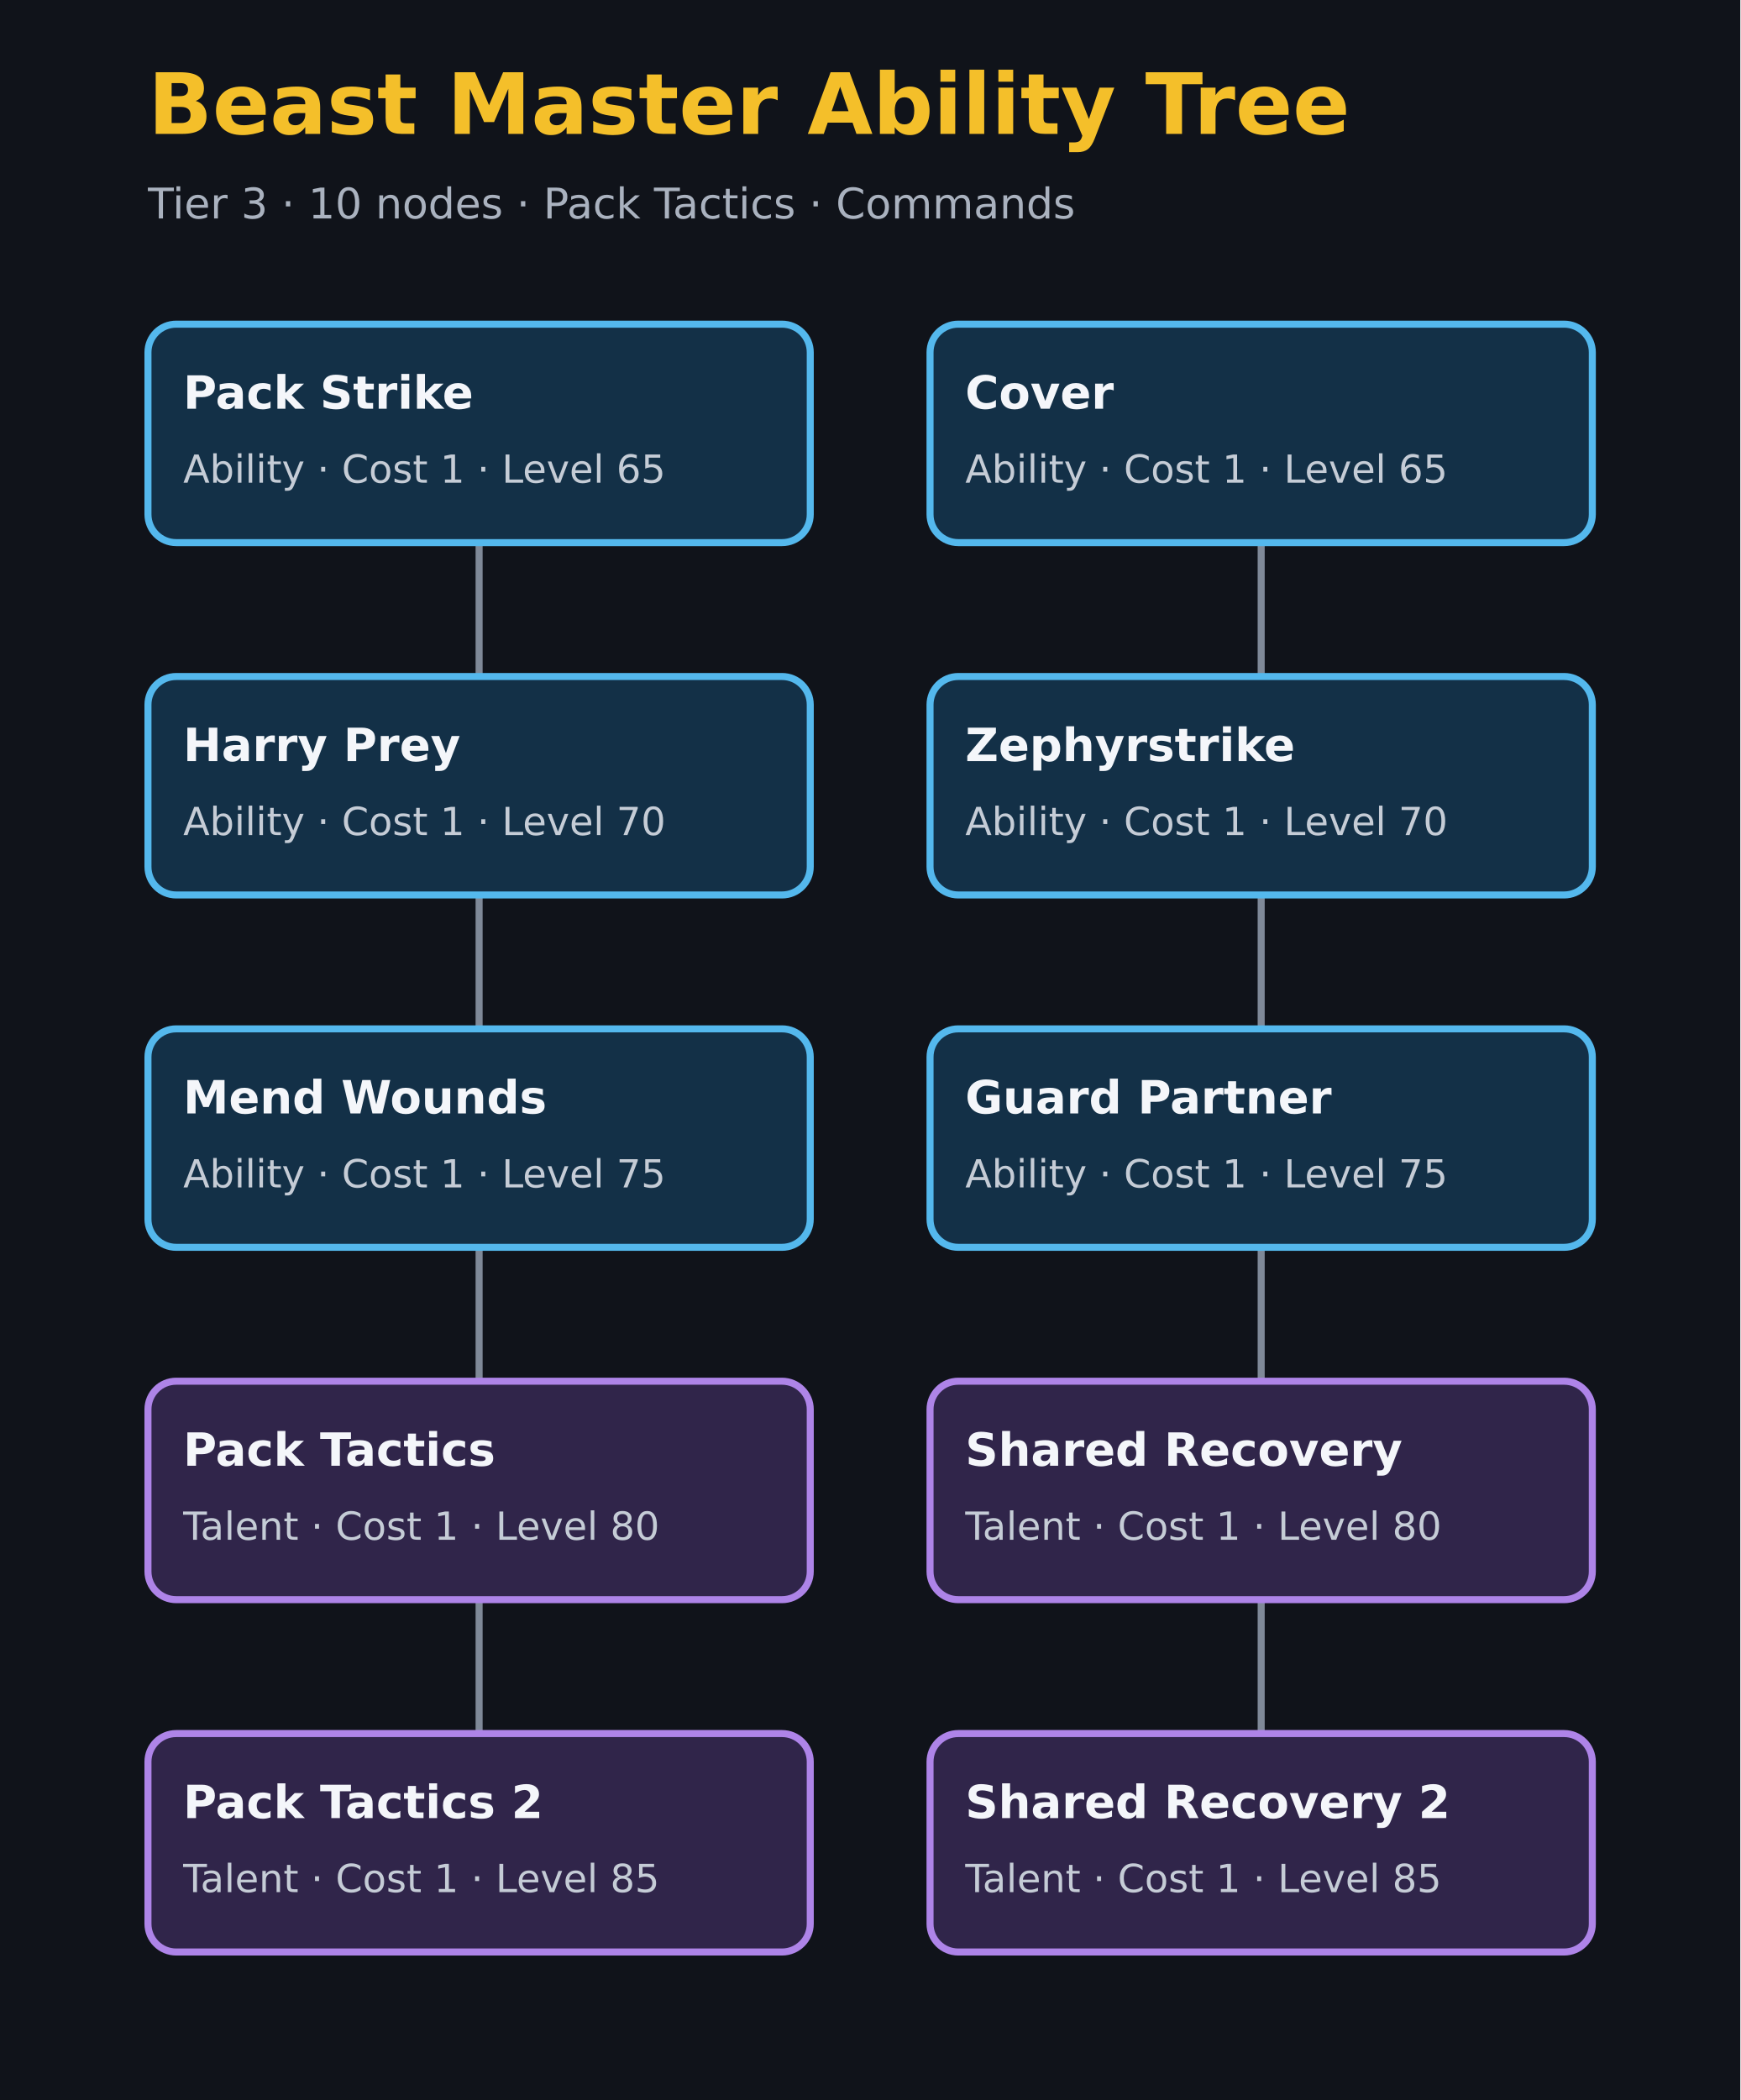
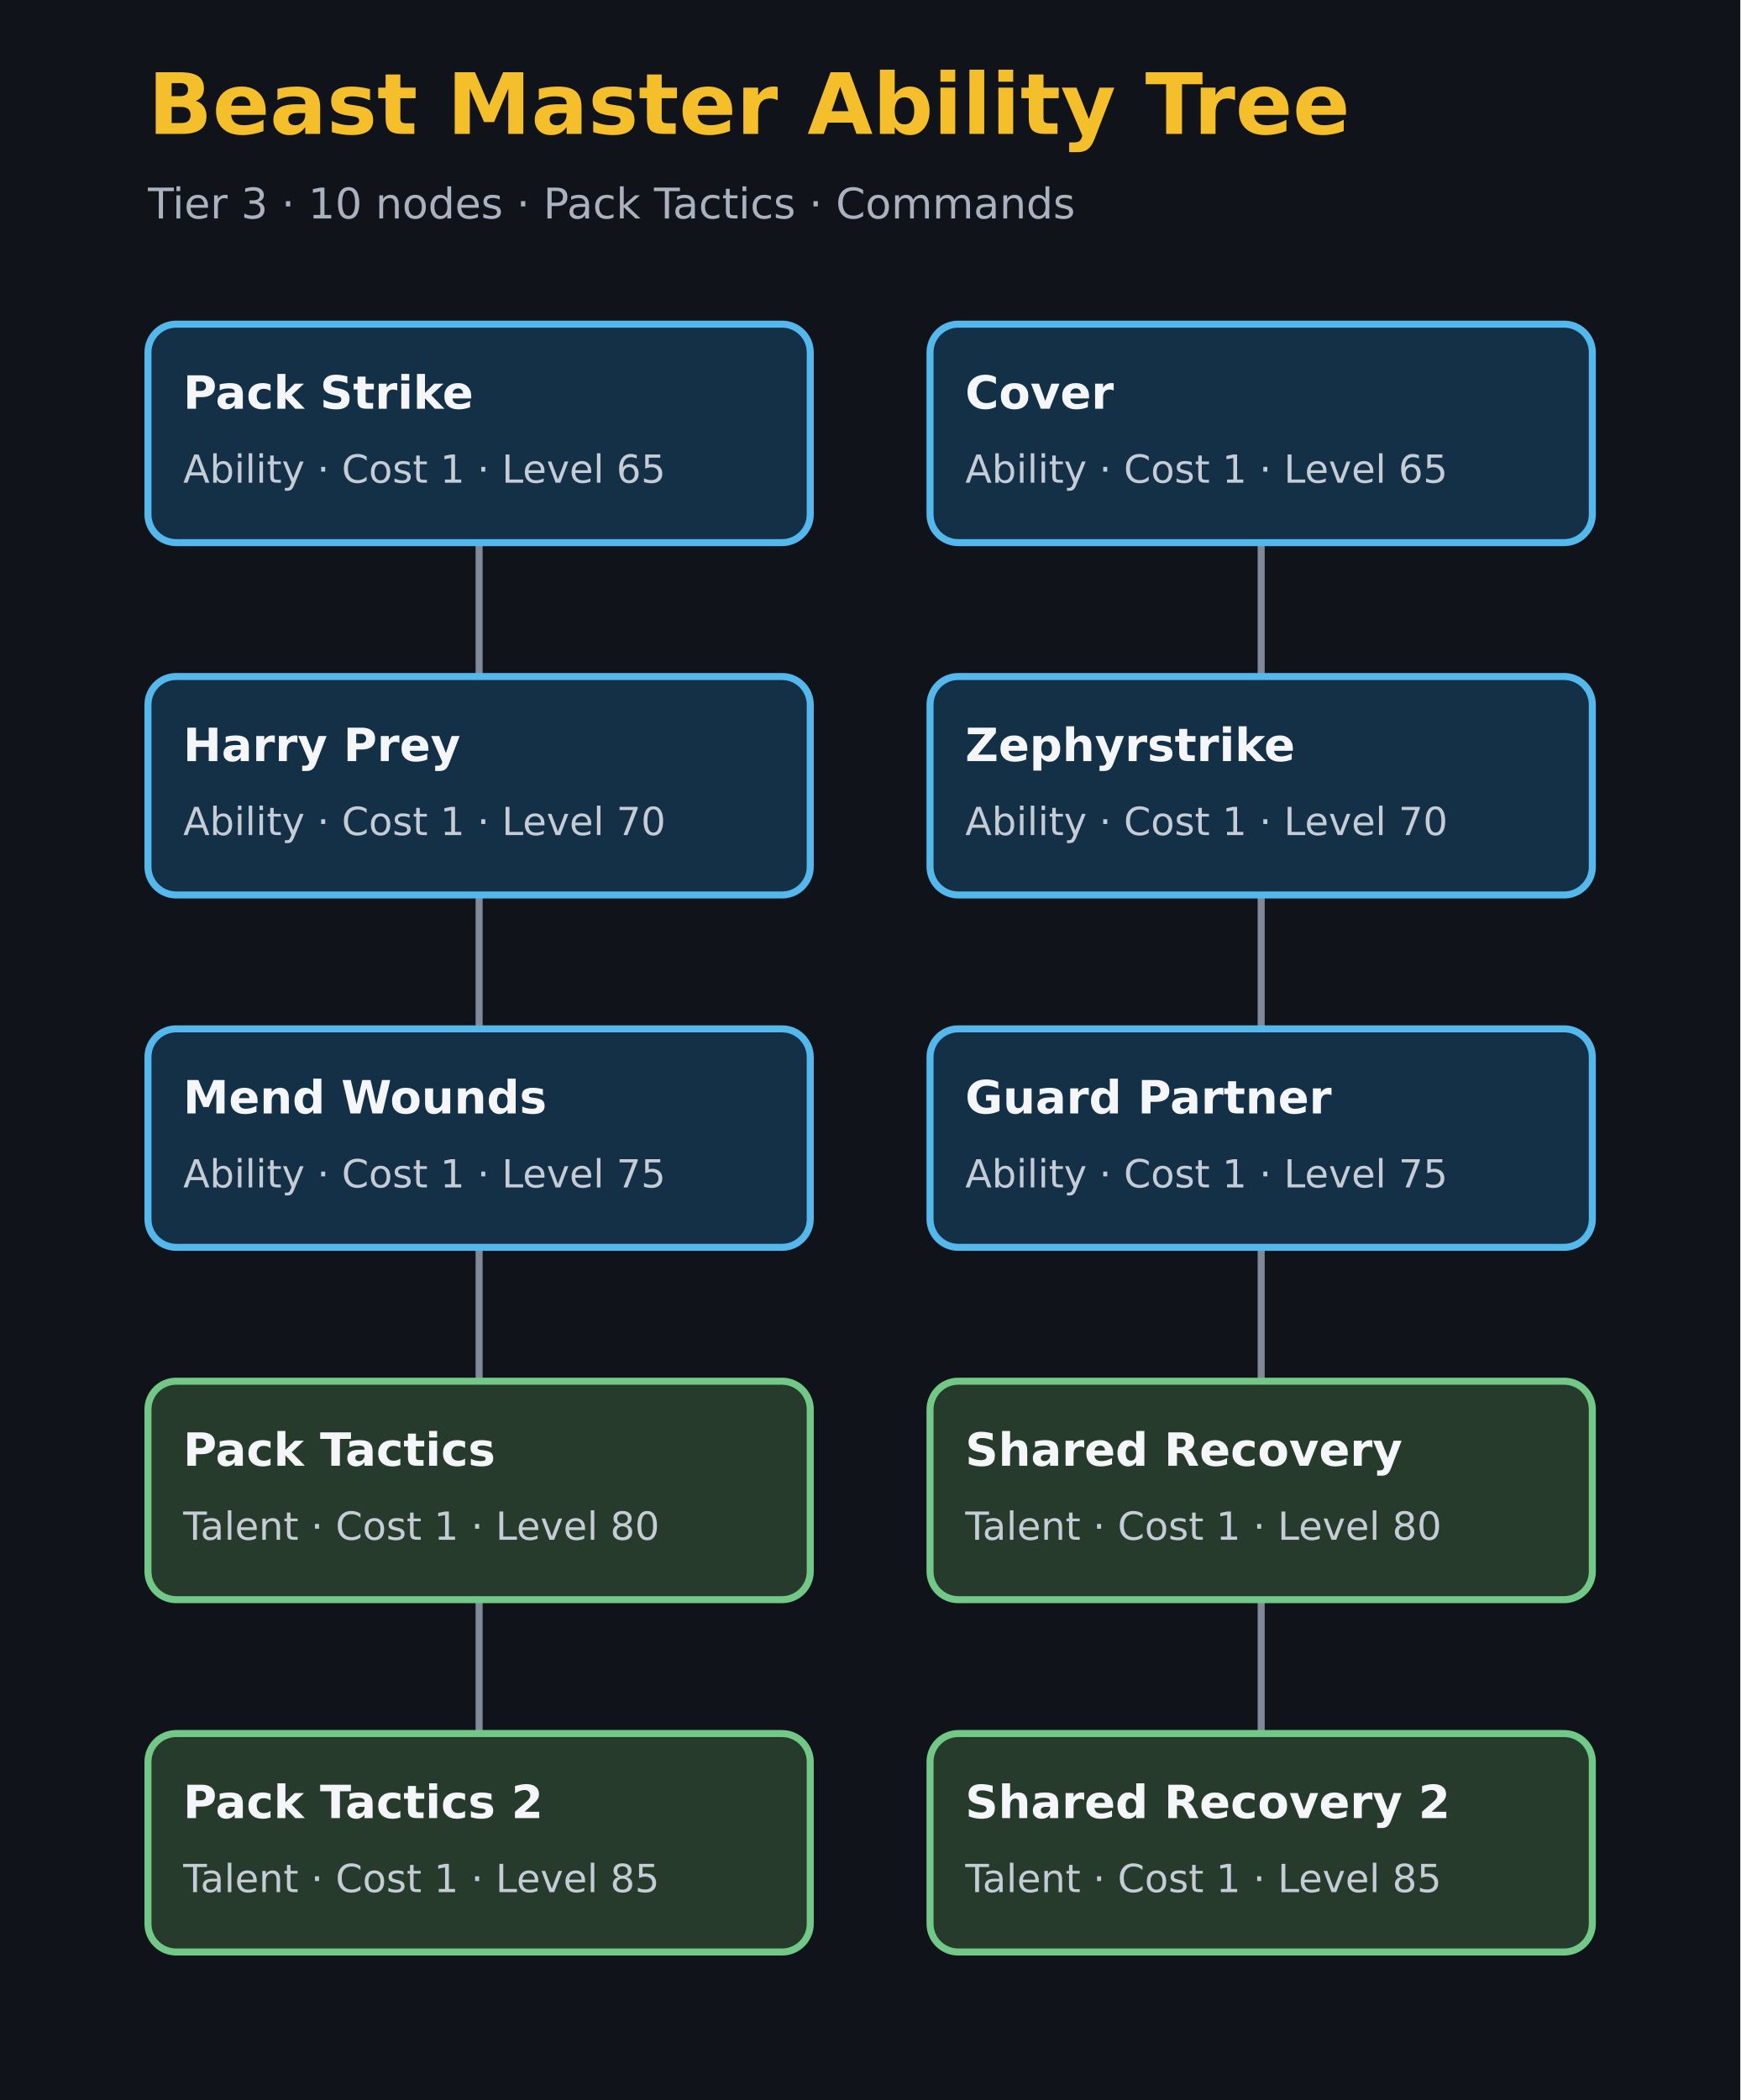
<svg xmlns="http://www.w3.org/2000/svg" width="494" height="596" viewBox="0 0 494 596">
  <style>
text{font-family:DejaVu Sans,Arial,sans-serif}
.title{fill:#f4bf2a;font-size:24px;font-weight:700}
.meta{fill:#aab2bf;font-size:12px}
.name{fill:#f4f6fa;font-size:13px;font-weight:700}
.detail{fill:#c5ccd6;font-size:11px}
.edge{fill:none;stroke:#7f8998;stroke-width:2}
</style>
  <rect width="494" height="596" fill="#10131a" />
  <text class="title" x="42" y="38">Beast Master Ability Tree</text>
  <text class="meta" x="42" y="62">Tier 3 · 10 nodes · Pack Tactics · Commands</text>
  <path class="edge" d="M 358.0 123.0 V 173.0 H 358.0 V 223.0" />
  <path class="edge" d="M 358.0 223.0 V 273.0 H 358.0 V 323.0" />
  <path class="edge" d="M 136.0 123.0 V 173.0 H 136.0 V 223.0" />
  <path class="edge" d="M 136.0 223.0 V 273.0 H 136.0 V 323.0" />
  <path class="edge" d="M 136.0 323.0 V 373.0 H 136.0 V 423.0" />
  <path class="edge" d="M 358.0 323.0 V 373.0 H 358.0 V 423.0" />
  <path class="edge" d="M 136.0 423.0 V 473.0 H 136.0 V 523.0" />
  <path class="edge" d="M 358.0 423.0 V 473.0 H 358.0 V 523.0" />
  <rect x="264.0" y="92.0" width="188" height="62" rx="8" fill="#133047" stroke="#54b8ed" stroke-width="2" />
  <text class="name" x="274.0" y="116.0">Cover</text>
  <text class="detail" x="274.0" y="137.0">Ability · Cost 1 · Level 65</text>
  <rect x="264.0" y="192.0" width="188" height="62" rx="8" fill="#133047" stroke="#54b8ed" stroke-width="2" />
  <text class="name" x="274.0" y="216.0">Zephyrstrike</text>
  <text class="detail" x="274.0" y="237.0">Ability · Cost 1 · Level 70</text>
  <rect x="42.0" y="92.0" width="188" height="62" rx="8" fill="#133047" stroke="#54b8ed" stroke-width="2" />
  <text class="name" x="52.0" y="116.0">Pack Strike</text>
  <text class="detail" x="52.0" y="137.0">Ability · Cost 1 · Level 65</text>
  <rect x="264.0" y="292.0" width="188" height="62" rx="8" fill="#133047" stroke="#54b8ed" stroke-width="2" />
  <text class="name" x="274.0" y="316.0">Guard Partner</text>
  <text class="detail" x="274.0" y="337.0">Ability · Cost 1 · Level 75</text>
  <rect x="42.0" y="192.0" width="188" height="62" rx="8" fill="#133047" stroke="#54b8ed" stroke-width="2" />
  <text class="name" x="52.0" y="216.0">Harry Prey</text>
  <text class="detail" x="52.0" y="237.0">Ability · Cost 1 · Level 70</text>
  <rect x="42.0" y="292.0" width="188" height="62" rx="8" fill="#133047" stroke="#54b8ed" stroke-width="2" />
  <text class="name" x="52.0" y="316.0">Mend Wounds</text>
  <text class="detail" x="52.0" y="337.0">Ability · Cost 1 · Level 75</text>
-   <rect x="42.0" y="392.0" width="188" height="62" rx="8" fill="#30254a" stroke="#ae84e8" stroke-width="2" />
+   <rect x="42.0" y="392.0" width="188" height="62" rx="8" fill="#263b2b" stroke="#72c987" stroke-width="2" />
  <text class="name" x="52.0" y="416.0">Pack Tactics</text>
  <text class="detail" x="52.0" y="437.0">Talent · Cost 1 · Level 80</text>
-   <rect x="264.0" y="392.0" width="188" height="62" rx="8" fill="#30254a" stroke="#ae84e8" stroke-width="2" />
+   <rect x="264.0" y="392.0" width="188" height="62" rx="8" fill="#263b2b" stroke="#72c987" stroke-width="2" />
  <text class="name" x="274.0" y="416.0">Shared Recovery</text>
  <text class="detail" x="274.0" y="437.0">Talent · Cost 1 · Level 80</text>
-   <rect x="42.0" y="492.0" width="188" height="62" rx="8" fill="#30254a" stroke="#ae84e8" stroke-width="2" />
+   <rect x="42.0" y="492.0" width="188" height="62" rx="8" fill="#263b2b" stroke="#72c987" stroke-width="2" />
  <text class="name" x="52.0" y="516.0">Pack Tactics 2</text>
  <text class="detail" x="52.0" y="537.0">Talent · Cost 1 · Level 85</text>
-   <rect x="264.0" y="492.0" width="188" height="62" rx="8" fill="#30254a" stroke="#ae84e8" stroke-width="2" />
+   <rect x="264.0" y="492.0" width="188" height="62" rx="8" fill="#263b2b" stroke="#72c987" stroke-width="2" />
  <text class="name" x="274.0" y="516.0">Shared Recovery 2</text>
  <text class="detail" x="274.0" y="537.0">Talent · Cost 1 · Level 85</text>
</svg>
